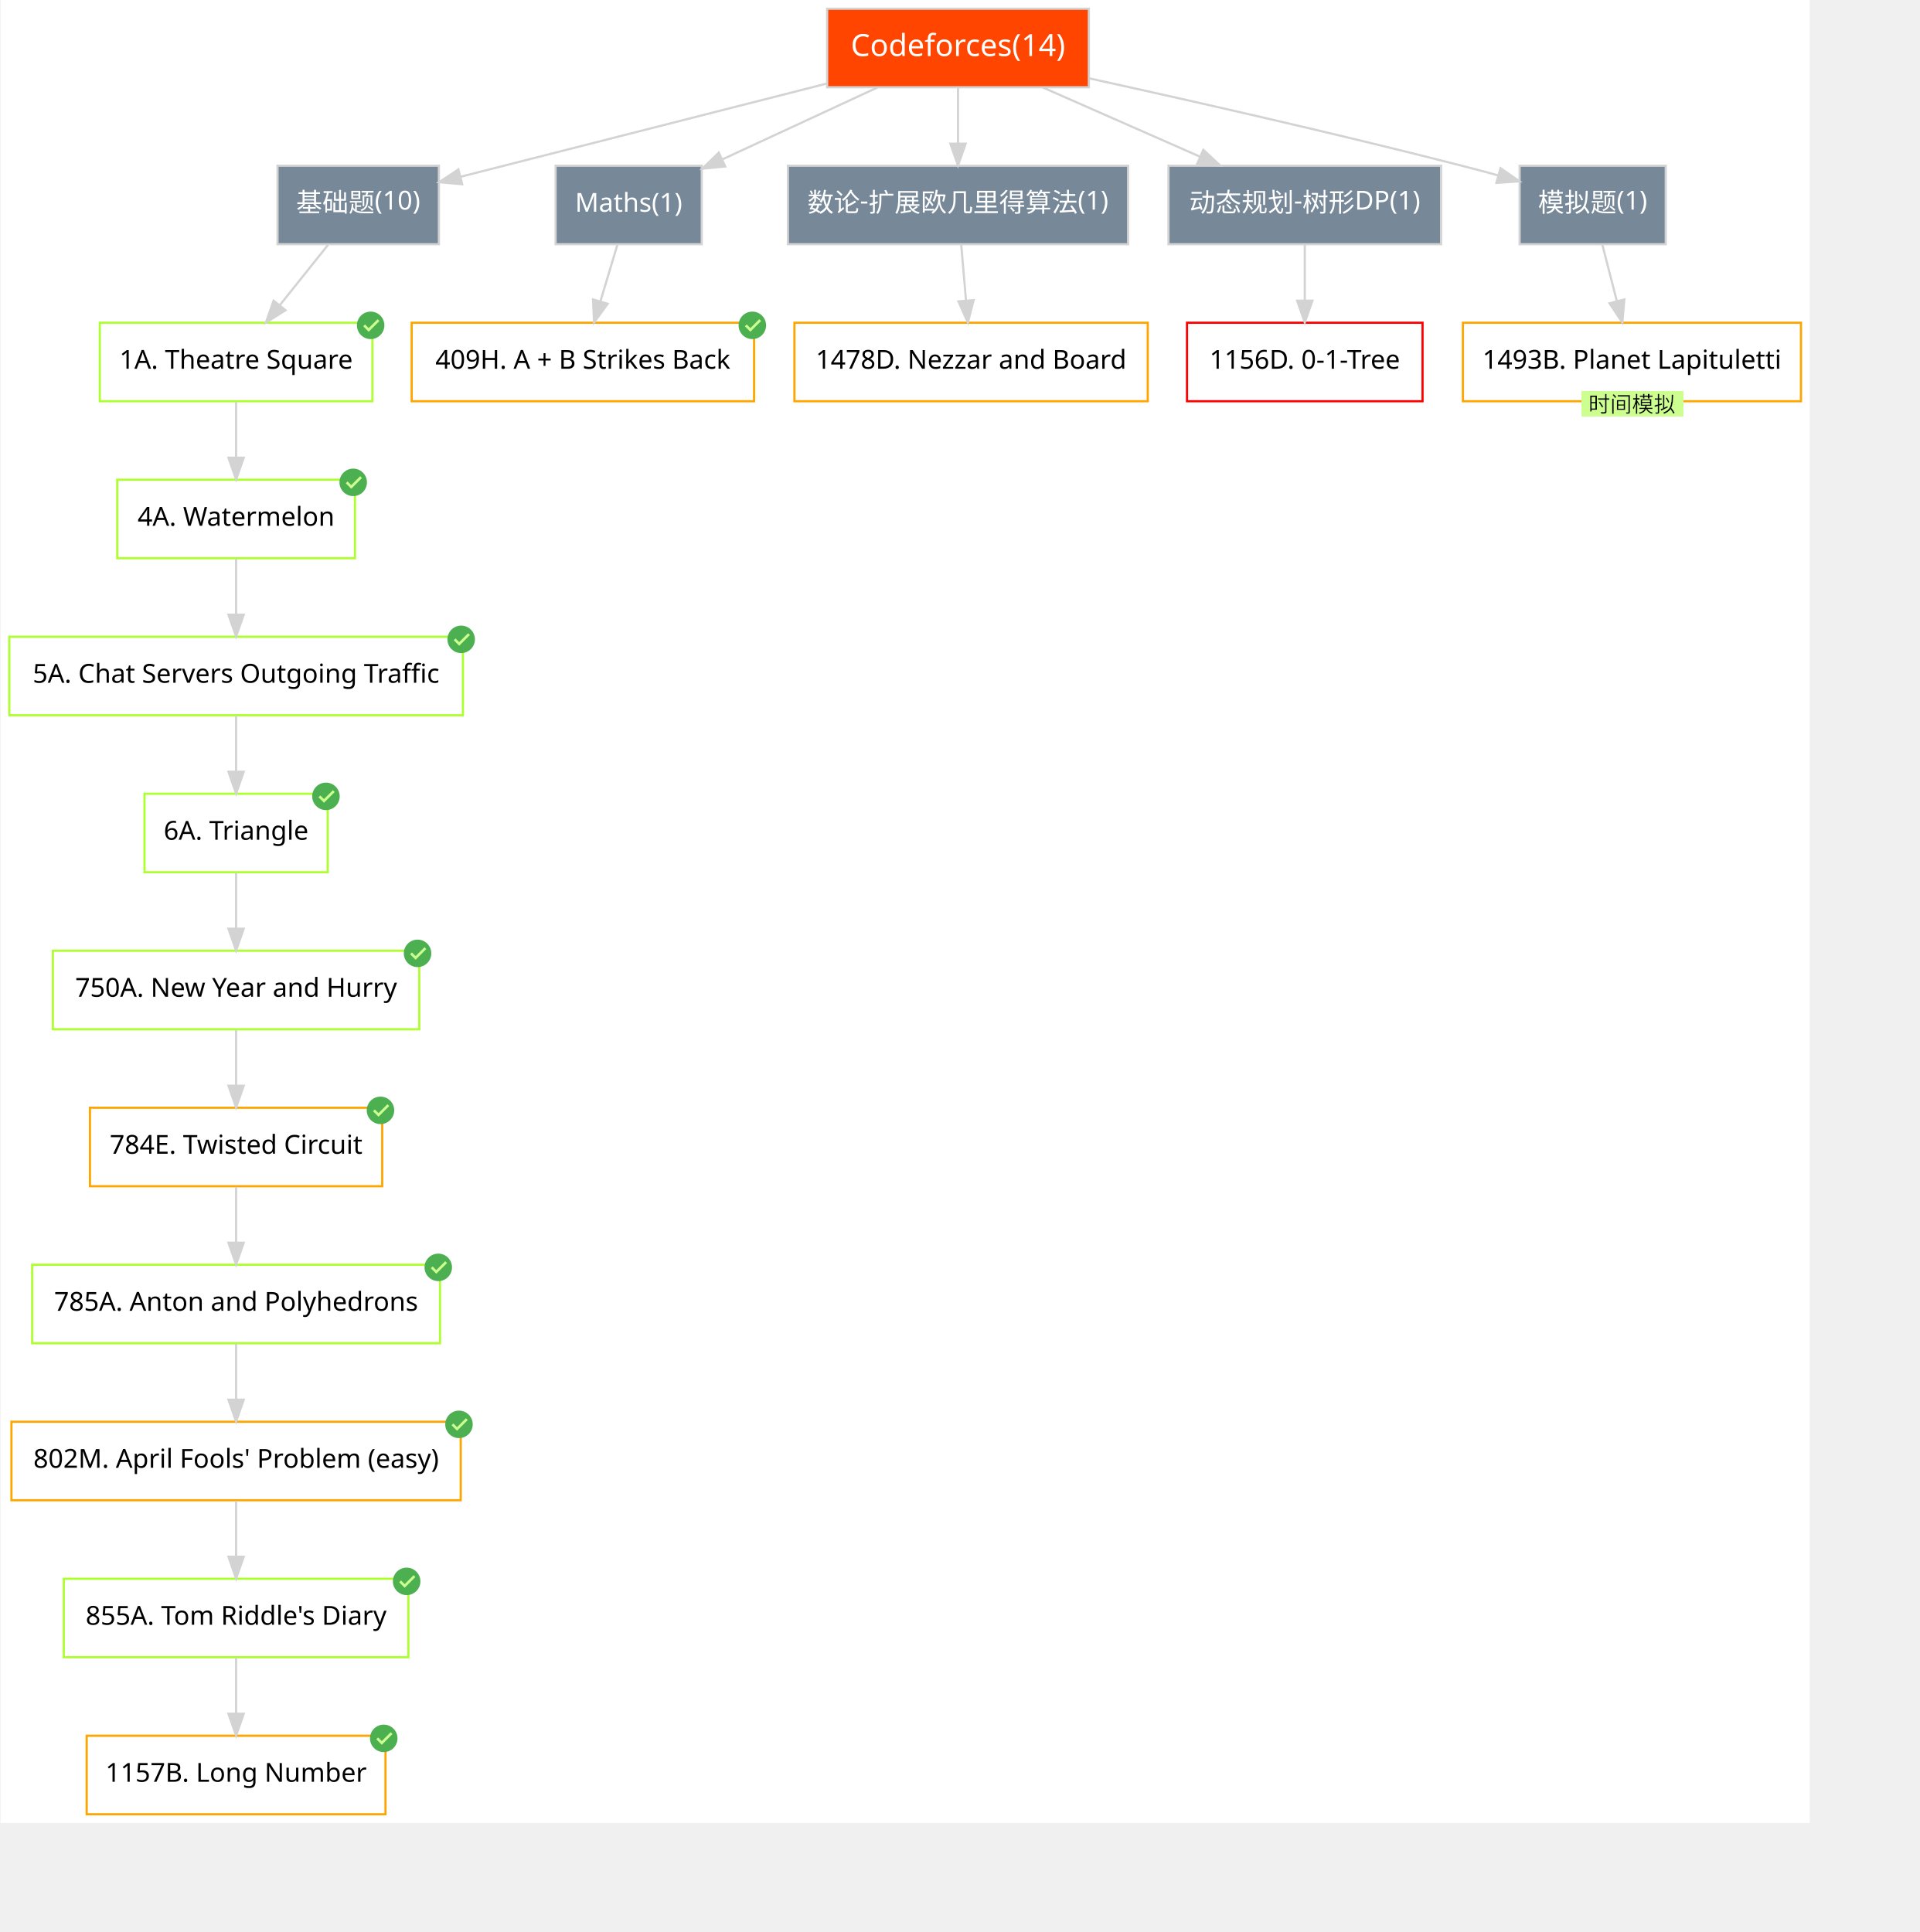
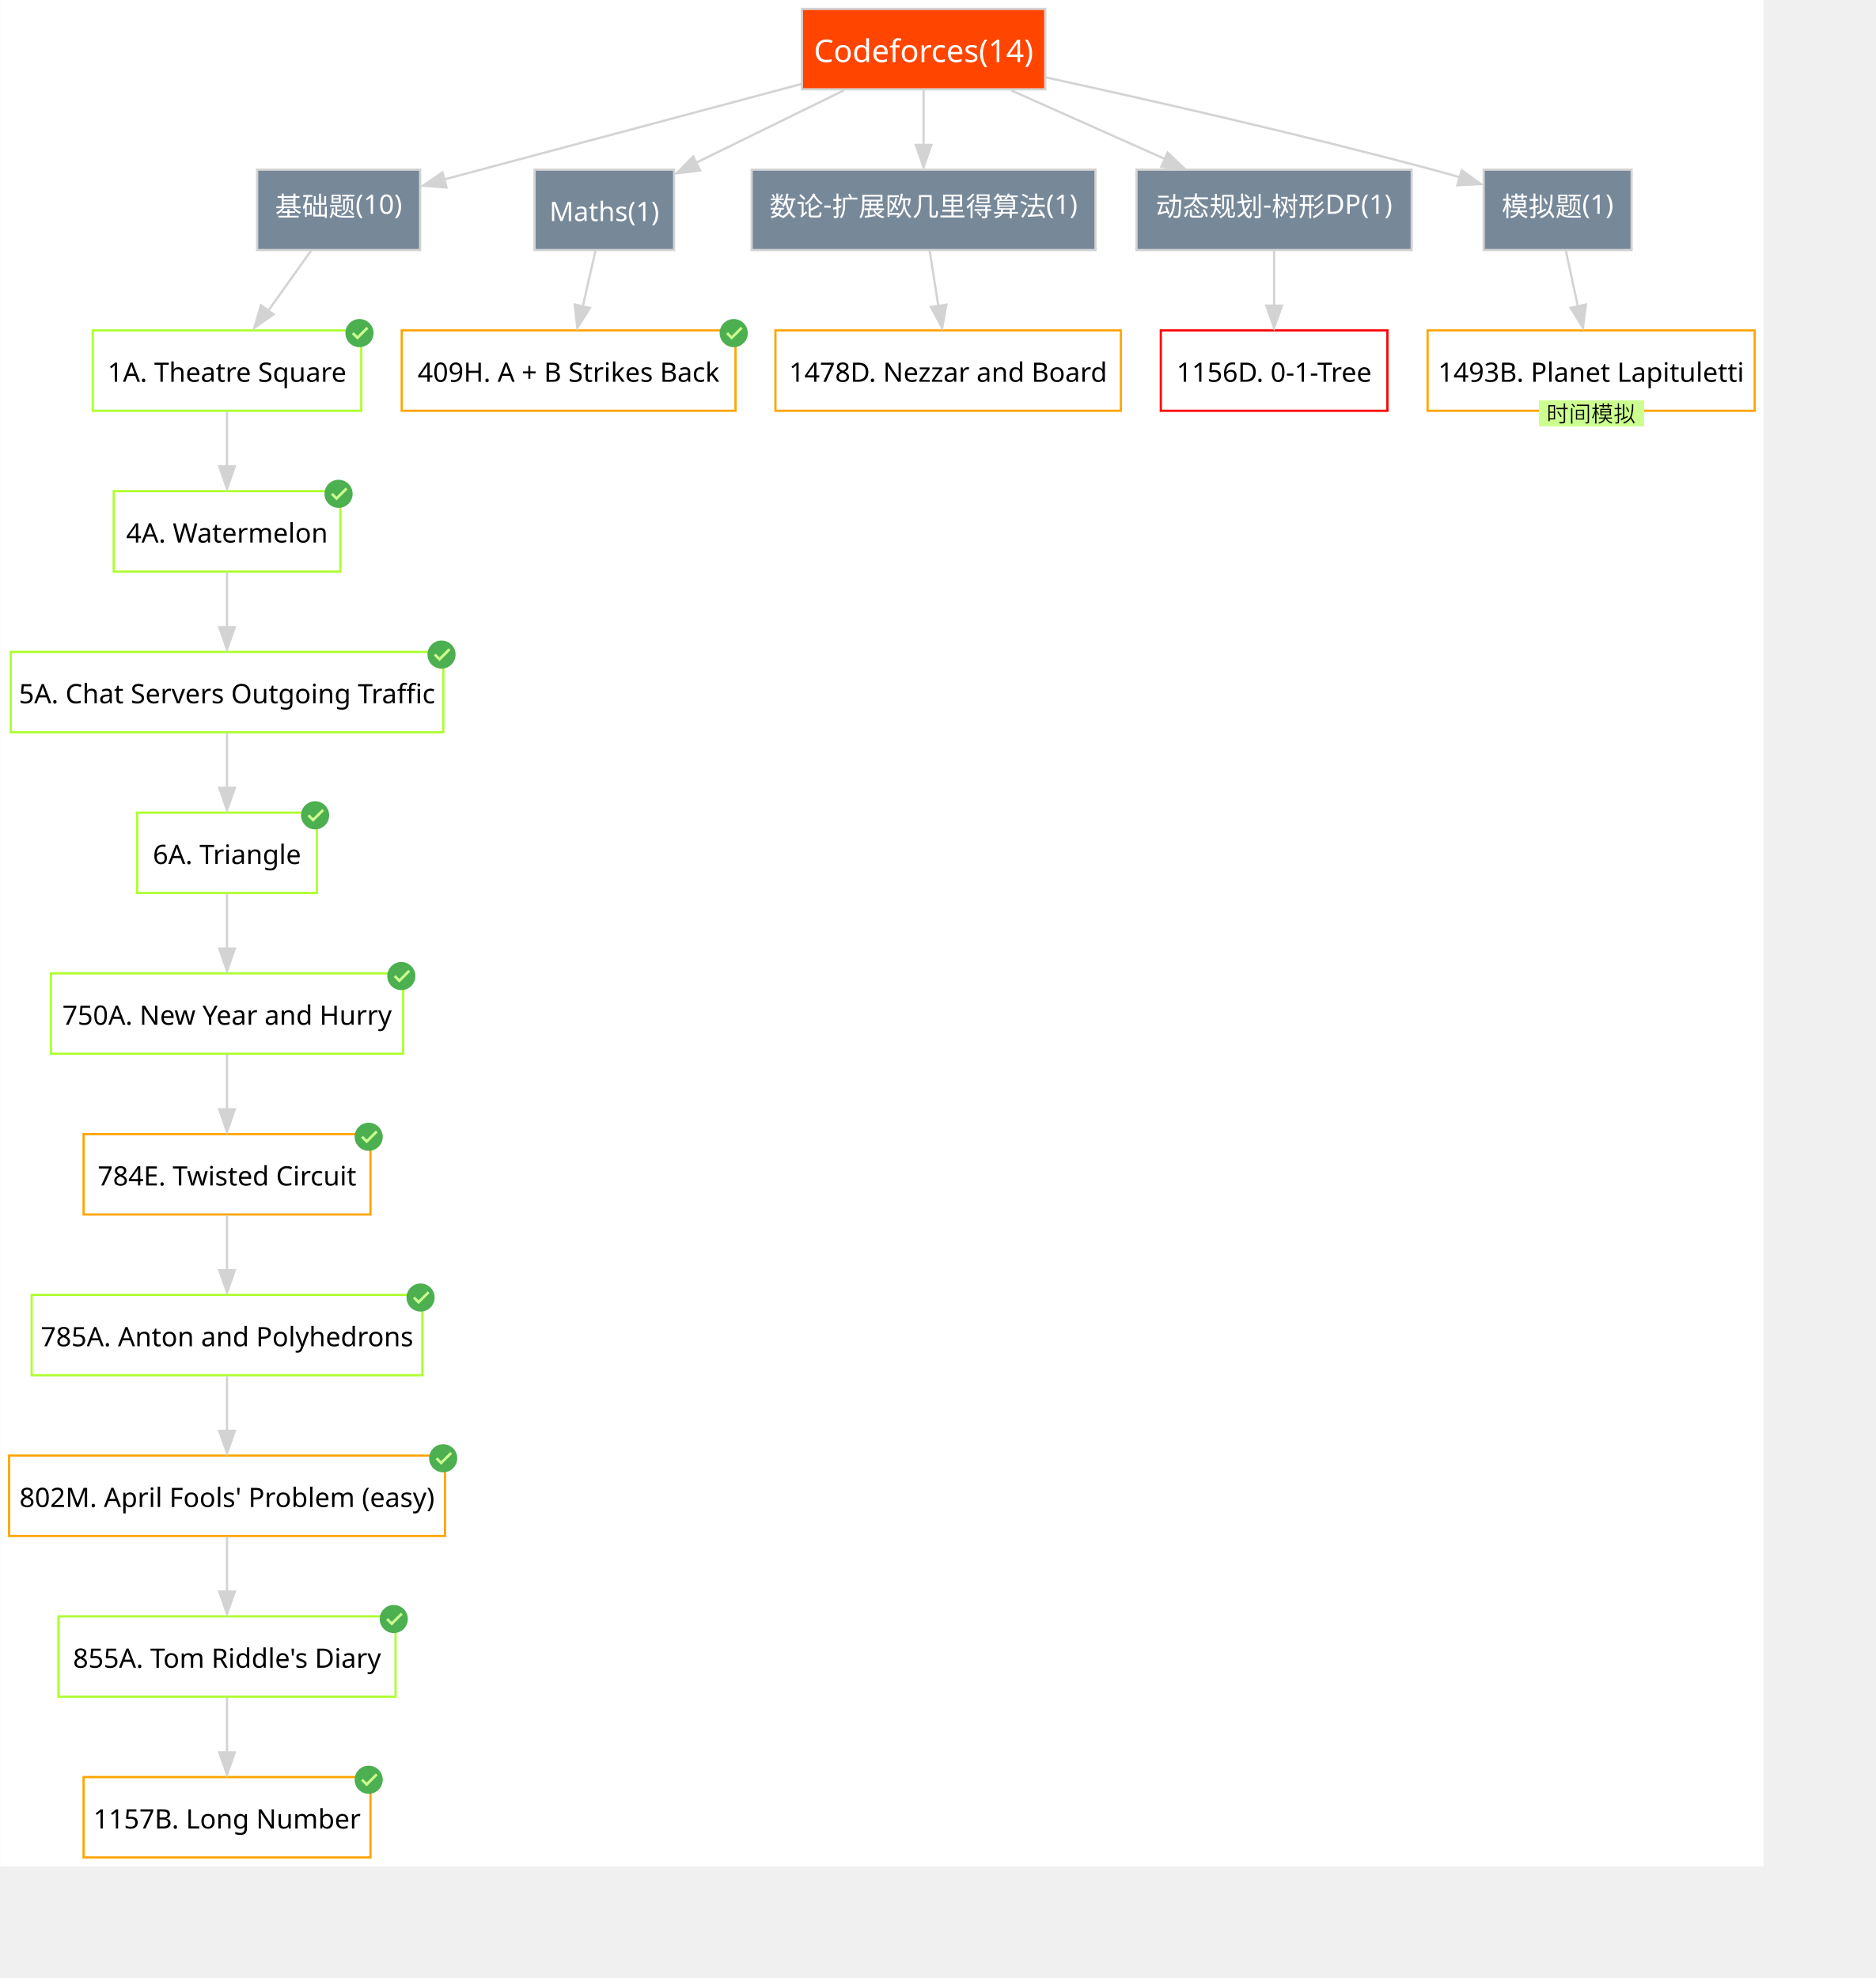
- <svg xmlns="http://www.w3.org/2000/svg" xmlns:xlink="http://www.w3.org/1999/xlink" height="886pt" viewBox="0.00 0.00 879.5 886.0" width="880pt">
+ <svg xmlns="http://www.w3.org/2000/svg" xmlns:xlink="http://www.w3.org/1999/xlink" height="886pt" viewBox="0.00 0.00 839.88 886.0" width="840pt">
  <g class="graph" id="graph0" transform="scale(1 1) rotate(0) translate(4 832)">
-     <polygon fill="white" points="-4,4 -4,-832 825.5,-832 825.5,4 -4,4" stroke="transparent" />
+     <polygon fill="white" points="-4,4 -4,-832 785.88,-832 785.88,4 -4,4" stroke="none" />
    <g class="node" id="node1">
      <g id="a_node1">
        <a target="_parent" xlink:href="https://codeforces.com/problemset" xlink:title="Codeforces(14)">
-           <polygon fill="orangered" points="495,-828 375,-828 375,-792 495,-792 495,-828" stroke="lightgrey" />
-           <text fill="white" font-family="Microsoft YaHei" font-size="14.00" text-anchor="middle" x="435" y="-806.3">
+           <polygon fill="orangered" points="464.12,-828 355.12,-828 355.12,-792 464.12,-792 464.12,-828" stroke="lightgrey" />
+           <text fill="white" font-family="Microsoft YaHei" font-size="14.00" text-anchor="middle" x="409.62" y="-804.2">
      Codeforces(14)
     </text>
        </a>
      </g>
    </g>
    <g class="node" id="node2">
-       <polygon fill="lightslategray" points="197,-756 123,-756 123,-720 197,-720 197,-756" stroke="lightgrey" />
-       <text fill="white" font-family="Microsoft YaHei" font-size="12.00" text-anchor="middle" x="160" y="-734.9">
+       <polygon fill="lightslategray" points="184.12,-756 111.12,-756 111.12,-720 184.12,-720 184.12,-756" stroke="lightgrey" />
+       <text fill="white" font-family="Microsoft YaHei" font-size="12.00" text-anchor="middle" x="147.62" y="-735.23">
    基础题(10)
   </text>
    </g>
    <g class="edge" id="edge1">
-       <path d="M374.99,-793.72C324.49,-780.87 253.28,-762.74 206.88,-750.93" fill="none" stroke="lightgrey" />
-       <polygon fill="lightgrey" points="207.64,-747.52 197.09,-748.44 205.92,-754.3 207.64,-747.52" stroke="lightgrey" />
+       <path d="M354.7,-794.33C307.33,-781.67 239.65,-763.59 194.72,-751.58" fill="none" stroke="lightgrey" />
+       <polygon fill="lightgrey" points="195.93,-748.02 185.37,-748.82 194.13,-754.78 195.93,-748.02" stroke="lightgrey" />
    </g>
    <g class="node" id="node13">
-       <polygon fill="lightslategray" points="317.5,-756 250.5,-756 250.5,-720 317.5,-720 317.5,-756" stroke="lightgrey" />
-       <text fill="white" font-family="Microsoft YaHei" font-size="12.00" text-anchor="middle" x="284" y="-734.9">
+       <polygon fill="lightslategray" points="297.88,-756 235.38,-756 235.38,-720 297.88,-720 297.88,-756" stroke="lightgrey" />
+       <text fill="white" font-family="Microsoft YaHei" font-size="12.00" text-anchor="middle" x="266.62" y="-732.98">
    Maths(1)
   </text>
    </g>
    <g class="edge" id="edge12">
-       <path d="M398.06,-791.88C376.59,-781.92 349.44,-769.34 327.01,-758.94" fill="none" stroke="lightgrey" />
-       <polygon fill="lightgrey" points="328.27,-755.66 317.72,-754.63 325.32,-762.01 328.27,-755.66" stroke="lightgrey" />
+       <path d="M373.91,-791.52C353.86,-781.7 328.76,-769.41 307.87,-759.19" fill="none" stroke="lightgrey" />
+       <polygon fill="lightgrey" points="309.52,-755.61 299,-754.36 306.44,-761.9 309.52,-755.61" stroke="lightgrey" />
    </g>
    <g class="node" id="node15">
-       <polygon fill="lightslategray" points="513,-756 357,-756 357,-720 513,-720 513,-756" stroke="lightgrey" />
-       <text fill="white" font-family="Microsoft YaHei" font-size="12.00" text-anchor="middle" x="435" y="-734.9">
+       <polygon fill="lightslategray" points="486.62,-756 332.62,-756 332.62,-720 486.62,-720 486.62,-756" stroke="lightgrey" />
+       <text fill="white" font-family="Microsoft YaHei" font-size="12.00" text-anchor="middle" x="409.62" y="-735.23">
    数论-扩展欧几里得算法(1)
   </text>
    </g>
    <g class="edge" id="edge14">
-       <path d="M435,-791.7C435,-783.98 435,-774.71 435,-766.11" fill="none" stroke="lightgrey" />
-       <polygon fill="lightgrey" points="438.5,-766.1 435,-756.1 431.5,-766.1 438.5,-766.1" stroke="lightgrey" />
+       <path d="M409.62,-791.7C409.62,-784.24 409.62,-775.32 409.62,-766.97" fill="none" stroke="lightgrey" />
+       <polygon fill="lightgrey" points="413.13,-767.1 409.62,-757.1 406.13,-767.1 413.13,-767.1" stroke="lightgrey" />
    </g>
    <g class="node" id="node17">
-       <polygon fill="lightslategray" points="656.5,-756 531.5,-756 531.5,-720 656.5,-720 656.5,-756" stroke="lightgrey" />
-       <text fill="white" font-family="Microsoft YaHei" font-size="12.00" text-anchor="middle" x="594" y="-734.9">
+       <polygon fill="lightslategray" points="628.25,-756 505,-756 505,-720 628.25,-720 628.25,-756" stroke="lightgrey" />
+       <text fill="white" font-family="Microsoft YaHei" font-size="12.00" text-anchor="middle" x="566.62" y="-735.23">
    动态规划-树形DP(1)
   </text>
    </g>
    <g class="edge" id="edge16">
-       <path d="M473.9,-791.88C495.63,-782.31 522.9,-770.3 545.96,-760.15" fill="none" stroke="lightgrey" />
-       <polygon fill="lightgrey" points="547.49,-763.3 555.23,-756.07 544.67,-756.89 547.49,-763.3" stroke="lightgrey" />
+       <path d="M448.84,-791.52C469.71,-782.21 495.57,-770.68 517.74,-760.79" fill="none" stroke="lightgrey" />
+       <polygon fill="lightgrey" points="518.93,-763.65 526.64,-756.38 516.08,-757.26 518.93,-763.65" stroke="lightgrey" />
    </g>
    <g class="node" id="node19">
-       <polygon fill="lightslategray" points="759.5,-756 692.5,-756 692.5,-720 759.5,-720 759.5,-756" stroke="lightgrey" />
-       <text fill="white" font-family="Microsoft YaHei" font-size="12.00" text-anchor="middle" x="726" y="-734.9">
+       <polygon fill="lightslategray" points="726.75,-756 660.5,-756 660.5,-720 726.75,-720 726.75,-756" stroke="lightgrey" />
+       <text fill="white" font-family="Microsoft YaHei" font-size="12.00" text-anchor="middle" x="693.62" y="-735.23">
    模拟题(1)
   </text>
    </g>
    <g class="edge" id="edge18">
-       <path d="M495.03,-796.1C541.77,-785.84 608.2,-770.81 666,-756 671.38,-754.62 677,-753.12 682.57,-751.59" fill="none" stroke="lightgrey" />
-       <polygon fill="lightgrey" points="683.75,-754.89 692.44,-748.83 681.87,-748.15 683.75,-754.89" stroke="lightgrey" />
+       <path d="M464.24,-797.37C510.58,-787.25 578.74,-771.76 637.62,-756 641.65,-754.92 645.82,-753.75 649.99,-752.55" fill="none" stroke="lightgrey" />
+       <polygon fill="lightgrey" points="650.67,-755.71 659.27,-749.52 648.69,-748.99 650.67,-755.71" stroke="lightgrey" />
    </g>
    <g class="node" id="node3">
      <g id="a_node3">
        <a target="_parent" xlink:href="https://codeforces.com/problemset/problem/1/A" xlink:title="1A. Theatre Square">
-           <polygon fill="none" points="166.5,-684 41.5,-684 41.5,-648 166.5,-648 166.5,-684" stroke="greenyellow" />
-           <text font-family="Microsoft YaHei" font-size="12.00" text-anchor="middle" x="104" y="-662.9">
+           <polygon fill="none" points="157.75,-684 37.5,-684 37.5,-648 157.75,-648 157.75,-684" stroke="greenyellow" />
+           <text font-family="Microsoft YaHei" font-size="12.00" text-anchor="middle" x="97.62" y="-660.98">
      1A. Theatre Square
     </text>
        </a>
      </g>
-       <g transform="translate(158.5, -690.0) scale(0.3)">
+       <g transform="translate(149.75, -690.0) scale(0.3)">
        <circle cx="24" cy="24" fill="#4caf50" r="21" />
        <polygon fill="#ccff90" points="34.6,14.6 21,28.2 15.4,22.6 12.6,25.4 21,33.8 37.4,17.4" />
      </g>
    </g>
    <g class="edge" id="edge2">
-       <path d="M146.16,-719.7C139.51,-711.39 131.42,-701.28 124.11,-692.14" fill="none" stroke="lightgrey" />
-       <polygon fill="lightgrey" points="126.66,-689.73 117.68,-684.1 121.2,-694.1 126.66,-689.73" stroke="lightgrey" />
+       <path d="M135.27,-719.7C129.51,-711.64 122.55,-701.89 116.18,-692.98" fill="none" stroke="lightgrey" />
+       <polygon fill="lightgrey" points="118.5,-691.21 109.84,-685.1 112.81,-695.28 118.5,-691.21" stroke="lightgrey" />
    </g>
    <g class="node" id="node4">
      <g id="a_node4">
        <a target="_parent" xlink:href="https://codeforces.com/problemset/problem/4/A" xlink:title="4A. Watermelon">
-           <polygon fill="none" points="158.5,-612 49.5,-612 49.5,-576 158.5,-576 158.5,-612" stroke="greenyellow" />
-           <text font-family="Microsoft YaHei" font-size="12.00" text-anchor="middle" x="104" y="-590.9">
+           <polygon fill="none" points="148.38,-612 46.88,-612 46.88,-576 148.38,-576 148.38,-612" stroke="greenyellow" />
+           <text font-family="Microsoft YaHei" font-size="12.00" text-anchor="middle" x="97.62" y="-588.98">
      4A. Watermelon
     </text>
        </a>
      </g>
-       <g transform="translate(150.5, -618.0) scale(0.3)">
+       <g transform="translate(140.38, -618.0) scale(0.3)">
        <circle cx="24" cy="24" fill="#4caf50" r="21" />
        <polygon fill="#ccff90" points="34.6,14.6 21,28.2 15.4,22.6 12.6,25.4 21,33.8 37.4,17.4" />
      </g>
    </g>
    <g class="edge" id="edge3">
-       <path d="M104,-647.7C104,-639.98 104,-630.71 104,-622.11" fill="none" stroke="lightgrey" />
-       <polygon fill="lightgrey" points="107.5,-622.1 104,-612.1 100.5,-622.1 107.5,-622.1" stroke="lightgrey" />
+       <path d="M97.62,-647.7C97.62,-640.24 97.62,-631.32 97.62,-622.97" fill="none" stroke="lightgrey" />
+       <polygon fill="lightgrey" points="101.13,-623.1 97.62,-613.1 94.13,-623.1 101.13,-623.1" stroke="lightgrey" />
    </g>
    <g class="node" id="node5">
      <g id="a_node5">
        <a target="_parent" xlink:href="https://codeforces.com/problemset/problem/5/A" xlink:title="5A. Chat Servers Outgoing Traffic">
-           <polygon fill="none" points="208,-540 0,-540 0,-504 208,-504 208,-540" stroke="greenyellow" />
-           <text font-family="Microsoft YaHei" font-size="12.00" text-anchor="middle" x="104" y="-518.9">
+           <polygon fill="none" points="194.5,-540 0.75,-540 0.75,-504 194.5,-504 194.5,-540" stroke="greenyellow" />
+           <text font-family="Microsoft YaHei" font-size="12.00" text-anchor="middle" x="97.62" y="-516.98">
      5A. Chat Servers Outgoing Traffic
     </text>
        </a>
      </g>
-       <g transform="translate(200.0, -546.0) scale(0.3)">
+       <g transform="translate(186.5, -546.0) scale(0.3)">
        <circle cx="24" cy="24" fill="#4caf50" r="21" />
        <polygon fill="#ccff90" points="34.6,14.6 21,28.2 15.4,22.6 12.6,25.4 21,33.8 37.4,17.4" />
      </g>
    </g>
    <g class="edge" id="edge4">
-       <path d="M104,-575.7C104,-567.98 104,-558.71 104,-550.11" fill="none" stroke="lightgrey" />
-       <polygon fill="lightgrey" points="107.5,-550.1 104,-540.1 100.5,-550.1 107.5,-550.1" stroke="lightgrey" />
+       <path d="M97.62,-575.7C97.62,-568.24 97.62,-559.32 97.62,-550.97" fill="none" stroke="lightgrey" />
+       <polygon fill="lightgrey" points="101.13,-551.1 97.62,-541.1 94.13,-551.1 101.13,-551.1" stroke="lightgrey" />
    </g>
    <g class="node" id="node6">
      <g id="a_node6">
        <a target="_parent" xlink:href="https://codeforces.com/problemset/problem/6/A" xlink:title="6A. Triangle">
-           <polygon fill="none" points="146,-468 62,-468 62,-432 146,-432 146,-468" stroke="greenyellow" />
-           <text font-family="Microsoft YaHei" font-size="12.00" text-anchor="middle" x="104" y="-446.9">
+           <polygon fill="none" points="137.88,-468 57.38,-468 57.38,-432 137.88,-432 137.88,-468" stroke="greenyellow" />
+           <text font-family="Microsoft YaHei" font-size="12.00" text-anchor="middle" x="97.62" y="-444.98">
      6A. Triangle
     </text>
        </a>
      </g>
-       <g transform="translate(138.0, -474.0) scale(0.3)">
+       <g transform="translate(129.88, -474.0) scale(0.3)">
        <circle cx="24" cy="24" fill="#4caf50" r="21" />
        <polygon fill="#ccff90" points="34.6,14.6 21,28.2 15.4,22.6 12.6,25.4 21,33.8 37.4,17.4" />
      </g>
    </g>
    <g class="edge" id="edge5">
-       <path d="M104,-503.7C104,-495.98 104,-486.71 104,-478.11" fill="none" stroke="lightgrey" />
-       <polygon fill="lightgrey" points="107.5,-478.1 104,-468.1 100.5,-478.1 107.5,-478.1" stroke="lightgrey" />
+       <path d="M97.62,-503.7C97.62,-496.24 97.62,-487.32 97.62,-478.97" fill="none" stroke="lightgrey" />
+       <polygon fill="lightgrey" points="101.13,-479.1 97.62,-469.1 94.13,-479.1 101.13,-479.1" stroke="lightgrey" />
    </g>
    <g class="node" id="node7">
      <g id="a_node7">
        <a target="_parent" xlink:href="https://codeforces.com/problemset/problem/750/A" xlink:title="750A. New Year and Hurry">
-           <polygon fill="none" points="188,-396 20,-396 20,-360 188,-360 188,-396" stroke="greenyellow" />
-           <text font-family="Microsoft YaHei" font-size="12.00" text-anchor="middle" x="104" y="-374.9">
+           <polygon fill="none" points="176.5,-396 18.75,-396 18.75,-360 176.5,-360 176.5,-396" stroke="greenyellow" />
+           <text font-family="Microsoft YaHei" font-size="12.00" text-anchor="middle" x="97.62" y="-372.98">
      750A. New Year and Hurry
     </text>
        </a>
      </g>
-       <g transform="translate(180.0, -402.0) scale(0.3)">
+       <g transform="translate(168.5, -402.0) scale(0.3)">
        <circle cx="24" cy="24" fill="#4caf50" r="21" />
        <polygon fill="#ccff90" points="34.6,14.6 21,28.2 15.4,22.6 12.6,25.4 21,33.8 37.4,17.4" />
      </g>
    </g>
    <g class="edge" id="edge6">
-       <path d="M104,-431.7C104,-423.98 104,-414.71 104,-406.11" fill="none" stroke="lightgrey" />
-       <polygon fill="lightgrey" points="107.5,-406.1 104,-396.1 100.5,-406.1 107.5,-406.1" stroke="lightgrey" />
+       <path d="M97.62,-431.7C97.62,-424.24 97.62,-415.32 97.62,-406.97" fill="none" stroke="lightgrey" />
+       <polygon fill="lightgrey" points="101.13,-407.1 97.62,-397.1 94.13,-407.1 101.13,-407.1" stroke="lightgrey" />
    </g>
    <g class="node" id="node8">
      <g id="a_node8">
        <a target="_parent" xlink:href="https://codeforces.com/problemset/problem/784/E" xlink:title="784E. Twisted Circuit">
-           <polygon fill="none" points="171,-324 37,-324 37,-288 171,-288 171,-324" stroke="orange" />
-           <text font-family="Microsoft YaHei" font-size="12.00" text-anchor="middle" x="104" y="-302.9">
+           <polygon fill="none" points="161.88,-324 33.38,-324 33.38,-288 161.88,-288 161.88,-324" stroke="orange" />
+           <text font-family="Microsoft YaHei" font-size="12.00" text-anchor="middle" x="97.62" y="-300.98">
      784E. Twisted Circuit
     </text>
        </a>
      </g>
-       <g transform="translate(163.0, -330.0) scale(0.3)">
+       <g transform="translate(153.88, -330.0) scale(0.3)">
        <circle cx="24" cy="24" fill="#4caf50" r="21" />
        <polygon fill="#ccff90" points="34.6,14.6 21,28.2 15.4,22.6 12.6,25.4 21,33.8 37.4,17.4" />
      </g>
    </g>
    <g class="edge" id="edge7">
-       <path d="M104,-359.7C104,-351.98 104,-342.71 104,-334.11" fill="none" stroke="lightgrey" />
-       <polygon fill="lightgrey" points="107.5,-334.1 104,-324.1 100.5,-334.1 107.5,-334.1" stroke="lightgrey" />
+       <path d="M97.62,-359.7C97.62,-352.24 97.62,-343.32 97.62,-334.97" fill="none" stroke="lightgrey" />
+       <polygon fill="lightgrey" points="101.13,-335.1 97.62,-325.1 94.13,-335.1 101.13,-335.1" stroke="lightgrey" />
    </g>
    <g class="node" id="node9">
      <g id="a_node9">
        <a target="_parent" xlink:href="https://codeforces.com/problemset/problem/785/A" xlink:title="785A. Anton and Polyhedrons">
-           <polygon fill="none" points="197.5,-252 10.5,-252 10.5,-216 197.5,-216 197.5,-252" stroke="greenyellow" />
-           <text font-family="Microsoft YaHei" font-size="12.00" text-anchor="middle" x="104" y="-230.9">
+           <polygon fill="none" points="185.12,-252 10.12,-252 10.12,-216 185.12,-216 185.12,-252" stroke="greenyellow" />
+           <text font-family="Microsoft YaHei" font-size="12.00" text-anchor="middle" x="97.62" y="-228.97">
      785A. Anton and Polyhedrons
     </text>
        </a>
      </g>
-       <g transform="translate(189.5, -258.0) scale(0.3)">
+       <g transform="translate(177.12, -258.0) scale(0.3)">
        <circle cx="24" cy="24" fill="#4caf50" r="21" />
        <polygon fill="#ccff90" points="34.6,14.6 21,28.2 15.4,22.6 12.6,25.4 21,33.8 37.4,17.4" />
      </g>
    </g>
    <g class="edge" id="edge8">
-       <path d="M104,-287.7C104,-279.98 104,-270.71 104,-262.11" fill="none" stroke="lightgrey" />
-       <polygon fill="lightgrey" points="107.5,-262.1 104,-252.1 100.5,-262.1 107.5,-262.1" stroke="lightgrey" />
+       <path d="M97.62,-287.7C97.62,-280.24 97.62,-271.32 97.62,-262.97" fill="none" stroke="lightgrey" />
+       <polygon fill="lightgrey" points="101.13,-263.1 97.62,-253.1 94.13,-263.1 101.13,-263.1" stroke="lightgrey" />
    </g>
    <g class="node" id="node10">
      <g id="a_node10">
        <a target="_parent" xlink:href="https://codeforces.com/problemset/problem/802/M" xlink:title="802M. April Fools' Problem (easy)">
-           <polygon fill="none" points="207,-180 1,-180 1,-144 207,-144 207,-180" stroke="orange" />
-           <text font-family="Microsoft YaHei" font-size="12.00" text-anchor="middle" x="104" y="-158.9">
+           <polygon fill="none" points="195.25,-180 0,-180 0,-144 195.25,-144 195.25,-180" stroke="orange" />
+           <text font-family="Microsoft YaHei" font-size="12.00" text-anchor="middle" x="97.62" y="-156.97">
      802M. April Fools' Problem (easy)
     </text>
        </a>
      </g>
-       <g transform="translate(199.0, -186.0) scale(0.3)">
+       <g transform="translate(187.25, -186.0) scale(0.3)">
        <circle cx="24" cy="24" fill="#4caf50" r="21" />
        <polygon fill="#ccff90" points="34.6,14.6 21,28.2 15.4,22.6 12.6,25.4 21,33.8 37.4,17.4" />
      </g>
    </g>
    <g class="edge" id="edge9">
-       <path d="M104,-215.7C104,-207.98 104,-198.71 104,-190.11" fill="none" stroke="lightgrey" />
-       <polygon fill="lightgrey" points="107.5,-190.1 104,-180.1 100.5,-190.1 107.5,-190.1" stroke="lightgrey" />
+       <path d="M97.62,-215.7C97.62,-208.24 97.62,-199.32 97.62,-190.97" fill="none" stroke="lightgrey" />
+       <polygon fill="lightgrey" points="101.13,-191.1 97.62,-181.1 94.13,-191.1 101.13,-191.1" stroke="lightgrey" />
    </g>
    <g class="node" id="node11">
      <g id="a_node11">
        <a target="_parent" xlink:href="https://codeforces.com/problemset/problem/855/A" xlink:title="855A. Tom Riddle's Diary">
-           <polygon fill="none" points="183,-108 25,-108 25,-72 183,-72 183,-108" stroke="greenyellow" />
-           <text font-family="Microsoft YaHei" font-size="12.00" text-anchor="middle" x="104" y="-86.9">
+           <polygon fill="none" points="173.12,-108 22.12,-108 22.12,-72 173.12,-72 173.12,-108" stroke="greenyellow" />
+           <text font-family="Microsoft YaHei" font-size="12.00" text-anchor="middle" x="97.62" y="-84.97">
      855A. Tom Riddle's Diary
     </text>
        </a>
      </g>
-       <g transform="translate(175.0, -114.0) scale(0.3)">
+       <g transform="translate(165.12, -114.0) scale(0.3)">
        <circle cx="24" cy="24" fill="#4caf50" r="21" />
        <polygon fill="#ccff90" points="34.6,14.6 21,28.2 15.4,22.6 12.6,25.4 21,33.8 37.4,17.4" />
      </g>
    </g>
    <g class="edge" id="edge10">
-       <path d="M104,-143.7C104,-135.98 104,-126.71 104,-118.11" fill="none" stroke="lightgrey" />
-       <polygon fill="lightgrey" points="107.5,-118.1 104,-108.1 100.5,-118.1 107.5,-118.1" stroke="lightgrey" />
+       <path d="M97.62,-143.7C97.62,-136.24 97.62,-127.32 97.62,-118.97" fill="none" stroke="lightgrey" />
+       <polygon fill="lightgrey" points="101.13,-119.1 97.62,-109.1 94.13,-119.1 101.13,-119.1" stroke="lightgrey" />
    </g>
    <g class="node" id="node12">
      <g id="a_node12">
        <a target="_parent" xlink:href="https://codeforces.com/problemset/problem/1157/B" xlink:title="1157B. Long Number">
-           <polygon fill="none" points="172.5,-36 35.5,-36 35.5,0 172.5,0 172.5,-36" stroke="orange" />
-           <text font-family="Microsoft YaHei" font-size="12.00" text-anchor="middle" x="104" y="-14.9">
+           <polygon fill="none" points="161.88,-36 33.38,-36 33.38,0 161.88,0 161.88,-36" stroke="orange" />
+           <text font-family="Microsoft YaHei" font-size="12.00" text-anchor="middle" x="97.62" y="-12.97">
      1157B. Long Number
     </text>
        </a>
      </g>
-       <g transform="translate(164.5, -42.0) scale(0.3)">
+       <g transform="translate(153.88, -42.0) scale(0.3)">
        <circle cx="24" cy="24" fill="#4caf50" r="21" />
        <polygon fill="#ccff90" points="34.6,14.6 21,28.2 15.4,22.6 12.6,25.4 21,33.8 37.4,17.4" />
      </g>
    </g>
    <g class="edge" id="edge11">
-       <path d="M104,-71.7C104,-63.98 104,-54.71 104,-46.11" fill="none" stroke="lightgrey" />
-       <polygon fill="lightgrey" points="107.5,-46.1 104,-36.1 100.5,-46.1 107.5,-46.1" stroke="lightgrey" />
+       <path d="M97.62,-71.7C97.62,-64.24 97.62,-55.32 97.62,-46.97" fill="none" stroke="lightgrey" />
+       <polygon fill="lightgrey" points="101.13,-47.1 97.62,-37.1 94.13,-47.1 101.13,-47.1" stroke="lightgrey" />
    </g>
    <g class="node" id="node14">
      <g id="a_node14">
        <a target="_parent" xlink:href="https://codeforces.com/problemset/problem/409/H" xlink:title="409H. A + B Strikes Back">
-           <polygon fill="none" points="341.5,-684 184.5,-684 184.5,-648 341.5,-648 341.5,-684" stroke="orange" />
-           <text font-family="Microsoft YaHei" font-size="12.00" text-anchor="middle" x="263" y="-662.9">
+           <polygon fill="none" points="325.38,-684 175.88,-684 175.88,-648 325.38,-648 325.38,-684" stroke="orange" />
+           <text font-family="Microsoft YaHei" font-size="12.00" text-anchor="middle" x="250.62" y="-660.98">
      409H. A + B Strikes Back
     </text>
        </a>
      </g>
-       <g transform="translate(333.5, -690.0) scale(0.3)">
+       <g transform="translate(317.38, -690.0) scale(0.3)">
        <circle cx="24" cy="24" fill="#4caf50" r="21" />
        <polygon fill="#ccff90" points="34.6,14.6 21,28.2 15.4,22.6 12.6,25.4 21,33.8 37.4,17.4" />
      </g>
    </g>
    <g class="edge" id="edge13">
-       <path d="M278.81,-719.7C276.47,-711.9 273.65,-702.51 271.05,-693.83" fill="none" stroke="lightgrey" />
-       <polygon fill="lightgrey" points="274.36,-692.68 268.13,-684.1 267.65,-694.69 274.36,-692.68" stroke="lightgrey" />
+       <path d="M262.67,-719.7C260.95,-712.15 258.88,-703.12 256.95,-694.68" fill="none" stroke="lightgrey" />
+       <polygon fill="lightgrey" points="260.17,-694.07 254.53,-685.1 253.35,-695.63 260.17,-694.07" stroke="lightgrey" />
    </g>
    <g class="node" id="node16">
      <g id="a_node16">
        <a target="_parent" xlink:href="https://codeforces.com/problemset/problem/1477/A" xlink:title="1478D. Nezzar and Board">
-           <polygon fill="none" points="522,-684 360,-684 360,-648 522,-648 522,-684" stroke="orange" />
-           <text font-family="Microsoft YaHei" font-size="12.00" text-anchor="middle" x="441" y="-662.9">
+           <polygon fill="none" points="498,-684 343.25,-684 343.25,-648 498,-648 498,-684" stroke="orange" />
+           <text font-family="Microsoft YaHei" font-size="12.00" text-anchor="middle" x="420.62" y="-660.98">
      1478D. Nezzar and Board
     </text>
        </a>
      </g>
    </g>
    <g class="edge" id="edge15">
-       <path d="M436.48,-719.7C437.14,-711.98 437.94,-702.71 438.68,-694.11" fill="none" stroke="lightgrey" />
-       <polygon fill="lightgrey" points="442.17,-694.37 439.53,-684.1 435.19,-693.77 442.17,-694.37" stroke="lightgrey" />
+       <path d="M412.34,-719.7C413.52,-712.24 414.92,-703.32 416.23,-694.97" fill="none" stroke="lightgrey" />
+       <polygon fill="lightgrey" points="419.84,-695.53 417.94,-685.1 412.93,-694.44 419.84,-695.53" stroke="lightgrey" />
    </g>
    <g class="node" id="node18">
      <g id="a_node18">
        <a target="_parent" xlink:href="https://codeforces.com/problemset/problem/1156/D" xlink:title="1156D. 0-1-Tree">
-           <polygon fill="none" points="648,-684 540,-684 540,-648 648,-648 648,-684" stroke="red" />
-           <text font-family="Microsoft YaHei" font-size="12.00" text-anchor="middle" x="594" y="-662.9">
+           <polygon fill="none" points="617.38,-684 515.88,-684 515.88,-648 617.38,-648 617.38,-684" stroke="red" />
+           <text font-family="Microsoft YaHei" font-size="12.00" text-anchor="middle" x="566.62" y="-660.98">
      1156D. 0-1-Tree
     </text>
        </a>
      </g>
    </g>
    <g class="edge" id="edge17">
-       <path d="M594,-719.7C594,-711.98 594,-702.71 594,-694.11" fill="none" stroke="lightgrey" />
-       <polygon fill="lightgrey" points="597.5,-694.1 594,-684.1 590.5,-694.1 597.5,-694.1" stroke="lightgrey" />
+       <path d="M566.62,-719.7C566.62,-712.24 566.62,-703.32 566.62,-694.97" fill="none" stroke="lightgrey" />
+       <polygon fill="lightgrey" points="570.13,-695.1 566.62,-685.1 563.13,-695.1 570.13,-695.1" stroke="lightgrey" />
    </g>
    <g class="node" id="node20">
      <g id="a_node20">
        <a target="_parent" xlink:href="https://codeforces.com/problemset/problem/1493/B" xlink:title="1493B. Planet Lapituletti">
-           <polygon fill="none" points="821.5,-684 666.5,-684 666.5,-648 821.5,-648 821.5,-684" stroke="orange" />
-           <text font-family="Microsoft YaHei" font-size="12.00" text-anchor="middle" x="744" y="-662.9">
+           <polygon fill="none" points="781.88,-684 635.38,-684 635.38,-648 781.88,-648 781.88,-684" stroke="orange" />
+           <text font-family="Microsoft YaHei" font-size="12.00" text-anchor="middle" x="708.62" y="-660.98">
      1493B. Planet Lapituletti
     </text>
        </a>
      </g>
    </g>
    <g class="edge" id="edge19">
-       <path d="M730.45,-719.7C732.45,-711.9 734.87,-702.51 737.1,-693.83" fill="none" stroke="lightgrey" />
-       <polygon fill="lightgrey" points="740.5,-694.66 739.6,-684.1 733.72,-692.92 740.5,-694.66" stroke="lightgrey" />
+       <path d="M697.33,-719.7C698.95,-712.15 700.89,-703.12 702.69,-694.68" fill="none" stroke="lightgrey" />
+       <polygon fill="lightgrey" points="706.29,-695.62 704.96,-685.1 699.44,-694.15 706.29,-695.62" stroke="lightgrey" />
    </g>
    <g class="key">
      <defs>
        <filter height="1.2" id="solid" width="1.2" x="-0.1" y="-0.1">
          <feFlood flood-color="#ccff90" result="bg" />
          <feMerge>
            <feMergeNode in="bg" />
            <feMergeNode in="SourceGraphic" />
          </feMerge>
        </filter>
      </defs>
-       <text filter="url(#solid)" font-family="Microsoft YaHei" font-size="10.00" text-anchor="middle" x="744.0" y="-643.0">
+       <text filter="url(#solid)" font-family="Microsoft YaHei" font-size="10.00" text-anchor="middle" x="708.63" y="-643.0">
    时间模拟
   </text>
    </g>
  </g>
</svg>
